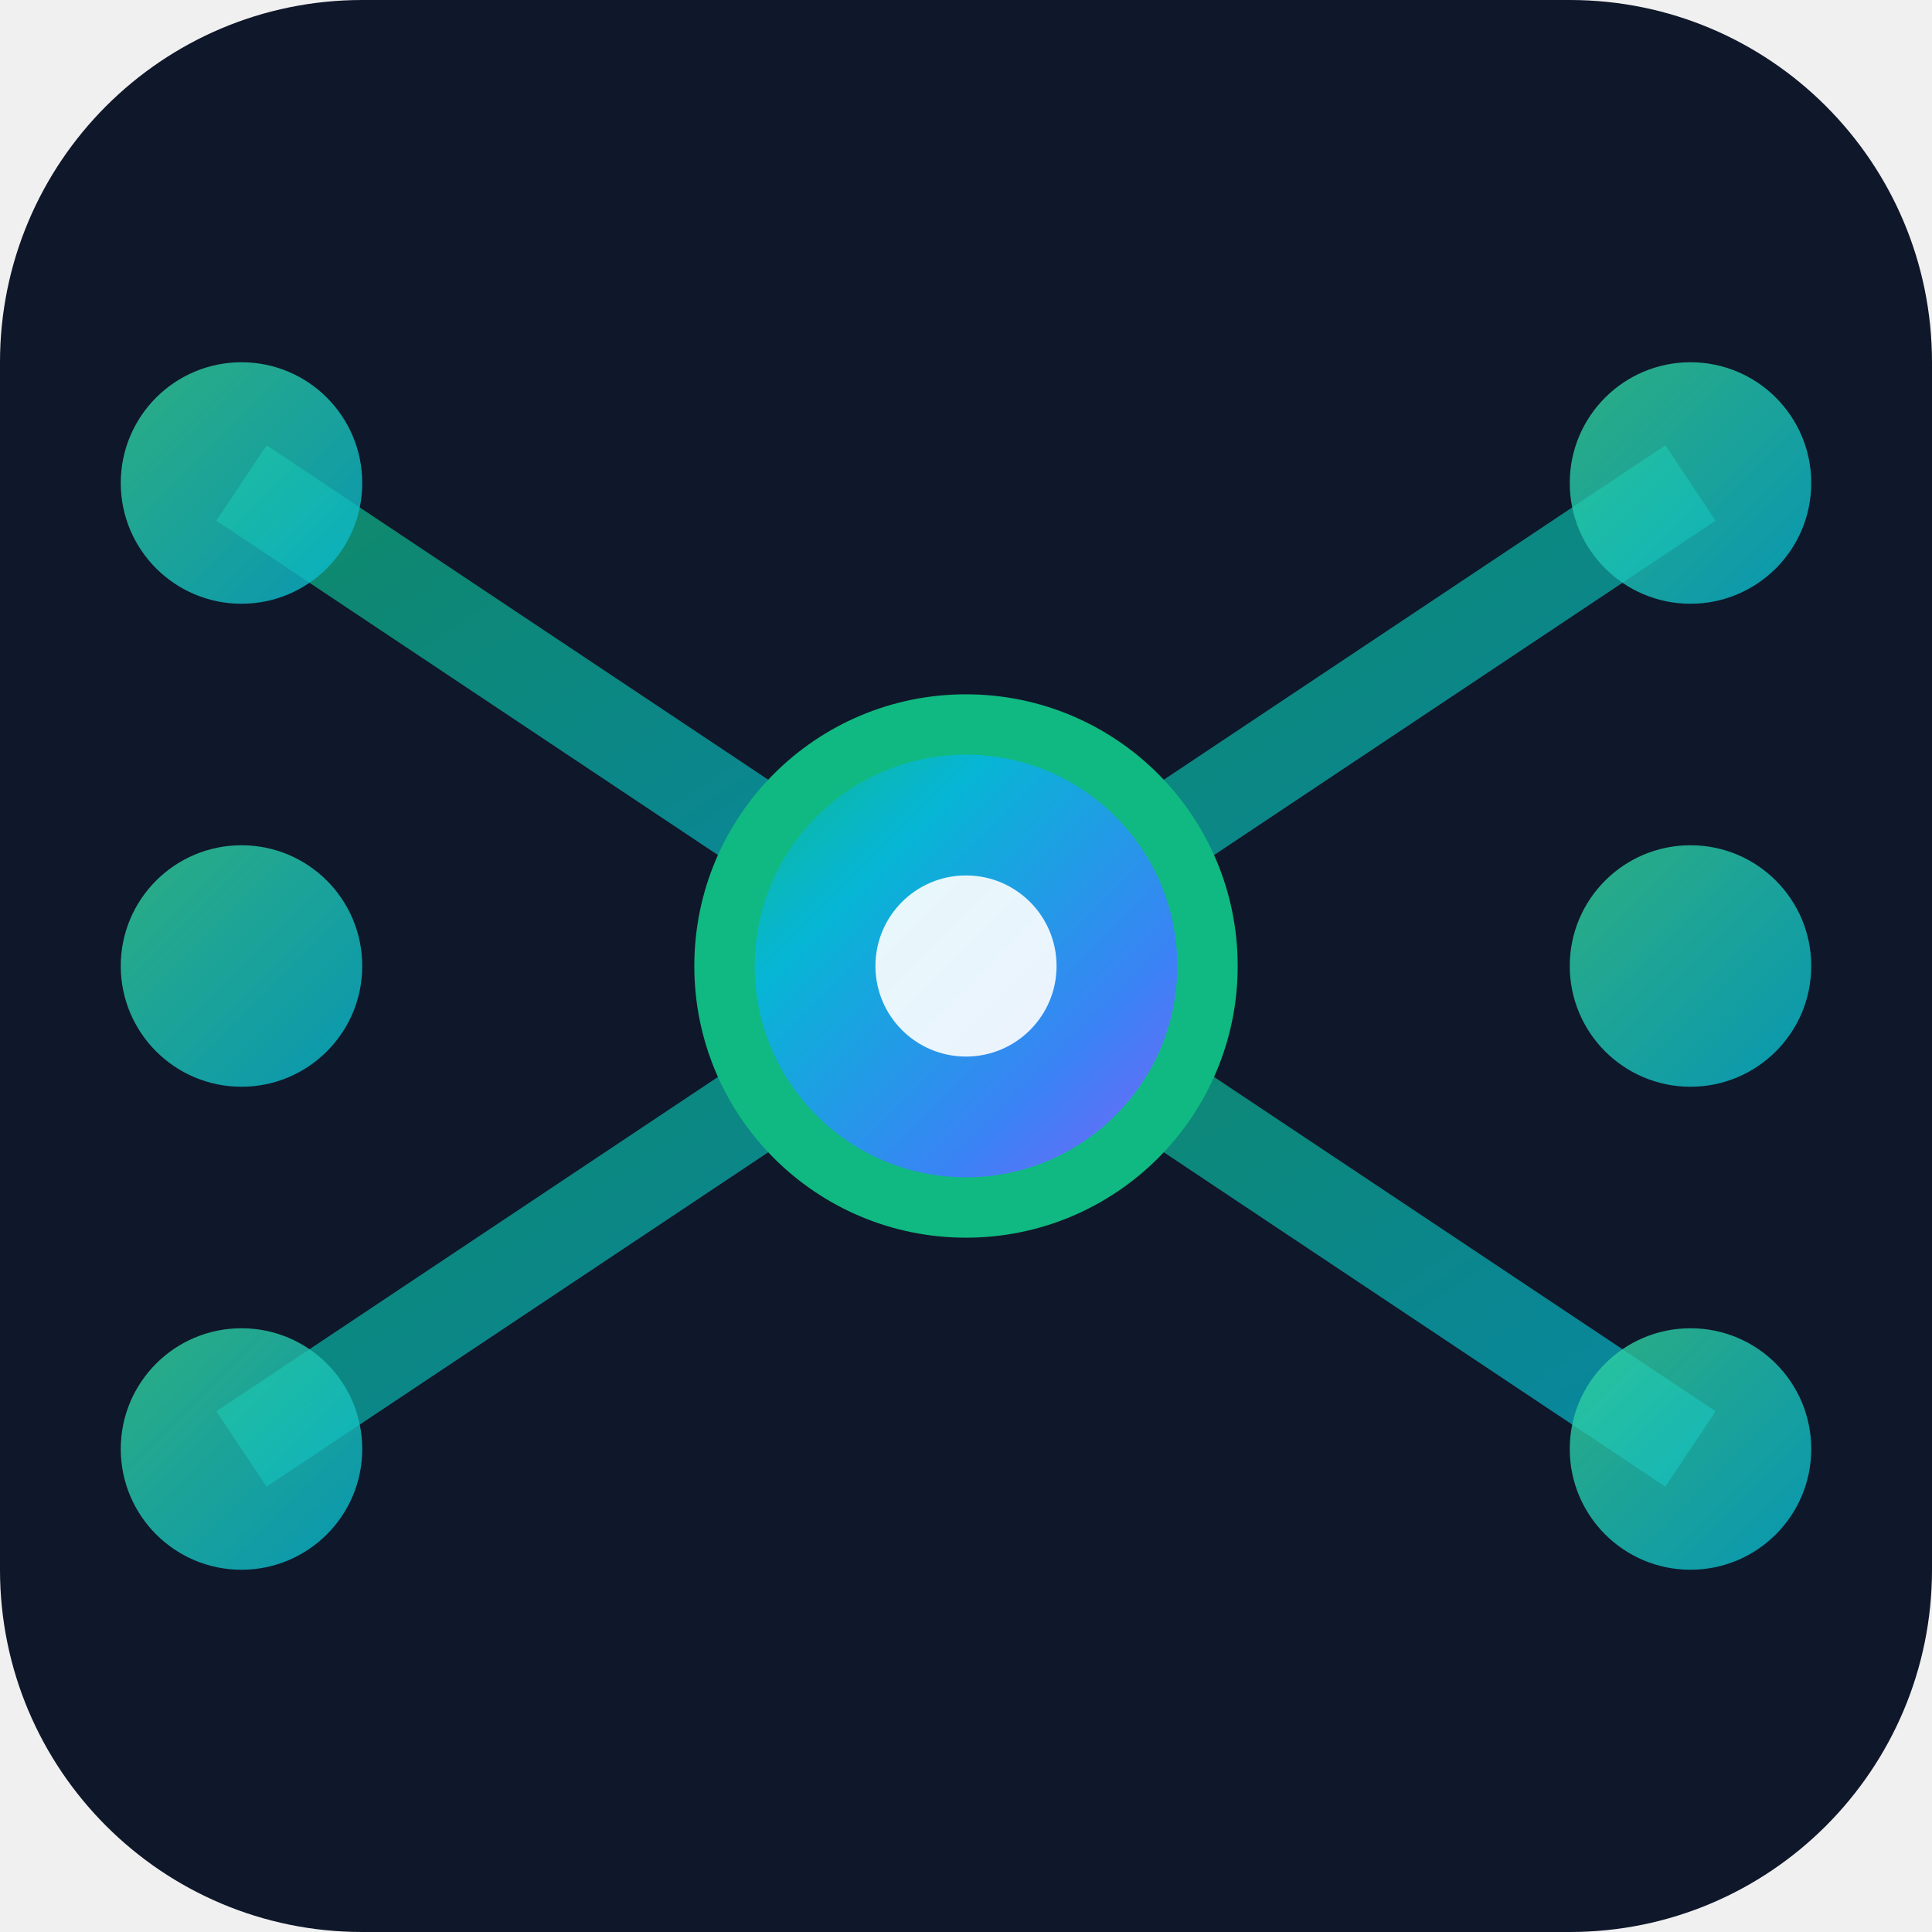
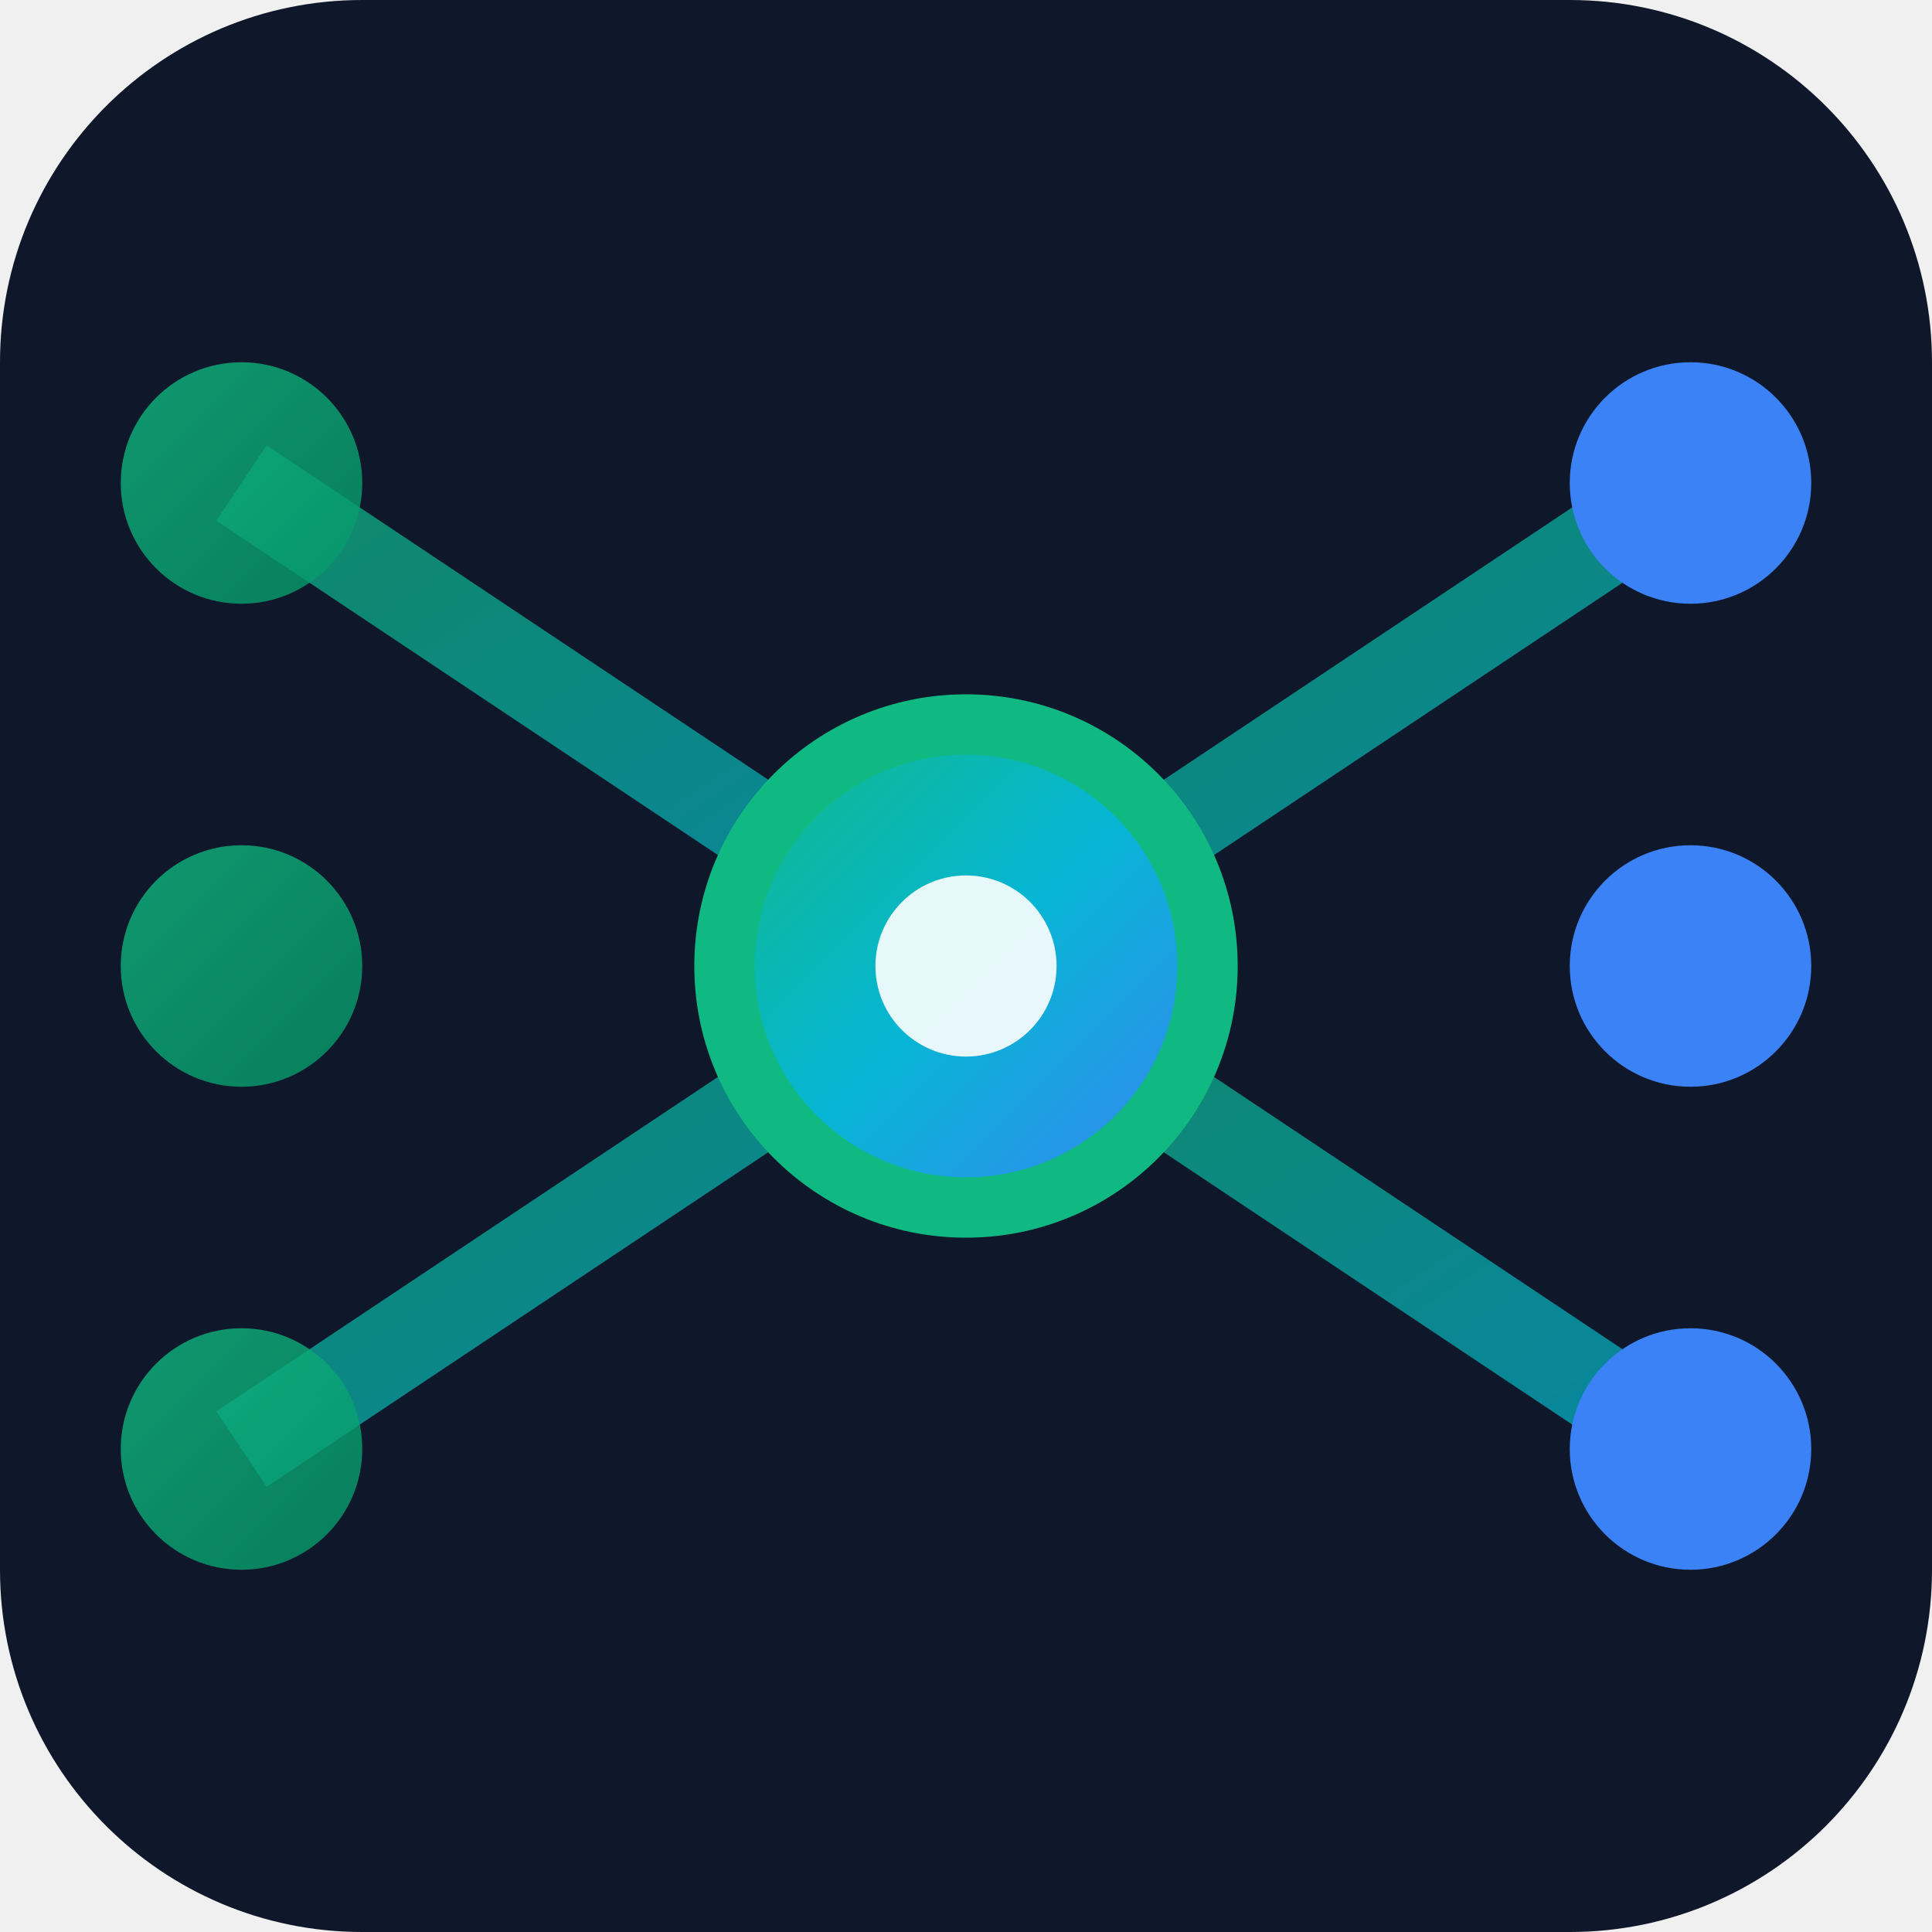
<svg xmlns="http://www.w3.org/2000/svg" width="32" height="32" viewBox="0 0 32 32">
  <defs>
    <linearGradient id="favicon32Gradient" x1="0%" y1="0%" x2="100%" y2="100%">
      <stop offset="0%" stop-color="#10b981" />
-       <stop offset="30%" stop-color="#06b6d4" />
-       <stop offset="70%" stop-color="#3b82f6" />
-       <stop offset="100%" stop-color="#8b5cf6" />
+       <stop offset="50%" stop-color="#06b6d4" />
+       <stop offset="100%" stop-color="#3b82f6" />
    </linearGradient>
    <linearGradient id="favicon32NodeGradient" x1="0%" y1="0%" x2="100%" y2="100%">
-       <stop offset="0%" stop-color="#34d399" />
-       <stop offset="100%" stop-color="#06b6d4" />
+       <stop offset="0%" stop-color="#10b981" />
+       <stop offset="100%" stop-color="#059669" />
    </linearGradient>
    <linearGradient id="favicon32ConnectionGradient" x1="0%" y1="0%" x2="100%" y2="100%">
      <stop offset="0%" stop-color="#10b981" />
      <stop offset="100%" stop-color="#06b6d4" />
    </linearGradient>
  </defs>
  <rect width="32" height="32" fill="#0f172a" rx="6" />
  <g opacity="0.7">
    <path d="M4 8 Q10 12 16 16" stroke="url(#favicon32ConnectionGradient)" stroke-width="1.5" fill="none" />
    <path d="M4 16 L16 16" stroke="url(#favicon32ConnectionGradient)" stroke-width="1.5" />
    <path d="M4 24 Q10 20 16 16" stroke="url(#favicon32ConnectionGradient)" stroke-width="1.5" fill="none" />
    <path d="M16 16 Q22 12 28 8" stroke="url(#favicon32ConnectionGradient)" stroke-width="1.5" fill="none" />
    <path d="M16 16 L28 16" stroke="url(#favicon32ConnectionGradient)" stroke-width="1.5" />
    <path d="M16 16 Q22 20 28 24" stroke="url(#favicon32ConnectionGradient)" stroke-width="1.5" fill="none" />
  </g>
  <circle cx="4" cy="8" r="2" fill="url(#favicon32NodeGradient)" opacity="0.8" />
  <circle cx="4" cy="16" r="2" fill="url(#favicon32NodeGradient)" opacity="0.8" />
  <circle cx="4" cy="24" r="2" fill="url(#favicon32NodeGradient)" opacity="0.8" />
  <circle cx="16" cy="16" r="4" fill="url(#favicon32Gradient)" stroke="#10b981" stroke-width="1" />
  <circle cx="16" cy="16" r="1.5" fill="#ffffff" opacity="0.9" />
-   <circle cx="28" cy="8" r="2" fill="url(#favicon32NodeGradient)" opacity="0.8" />
-   <circle cx="28" cy="16" r="2" fill="url(#favicon32NodeGradient)" opacity="0.8" />
-   <circle cx="28" cy="24" r="2" fill="url(#favicon32NodeGradient)" opacity="0.8" />
+   <circle cx="28" cy="8" r="2" fill="#3b82f6" />
+   <circle cx="28" cy="16" r="2" fill="#3b82f6" />
+   <circle cx="28" cy="24" r="2" fill="#3b82f6" />
</svg>
